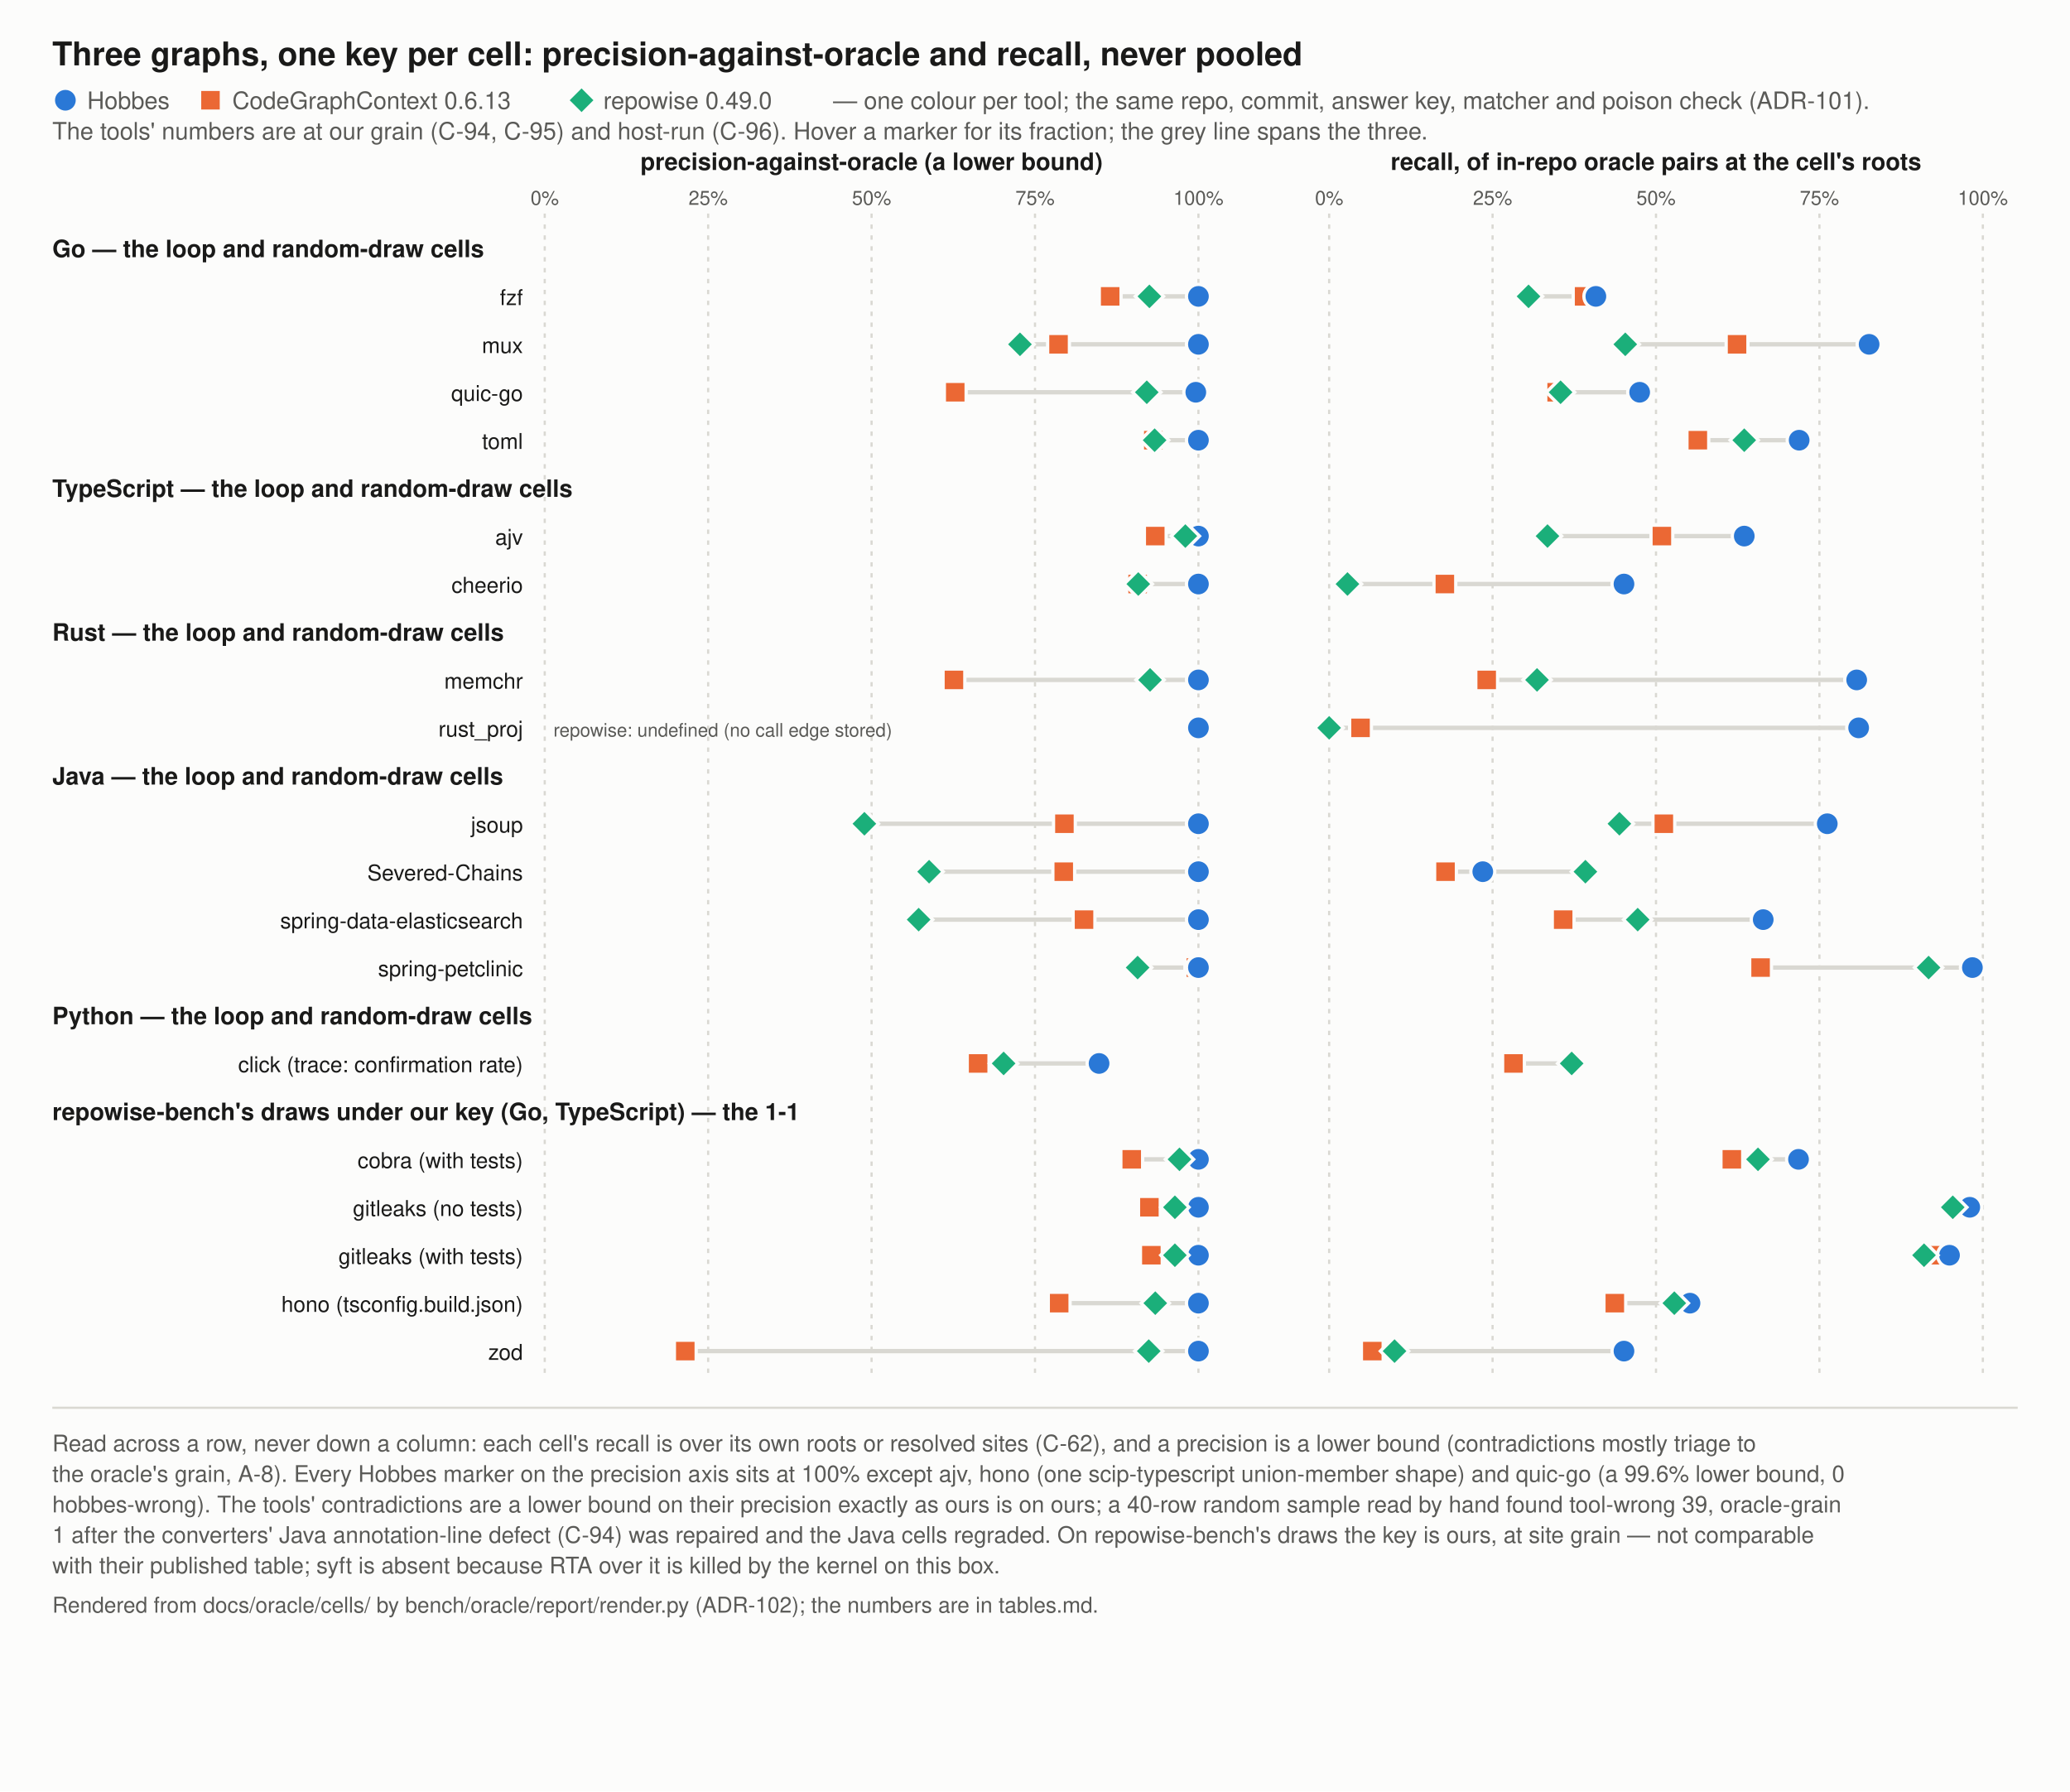
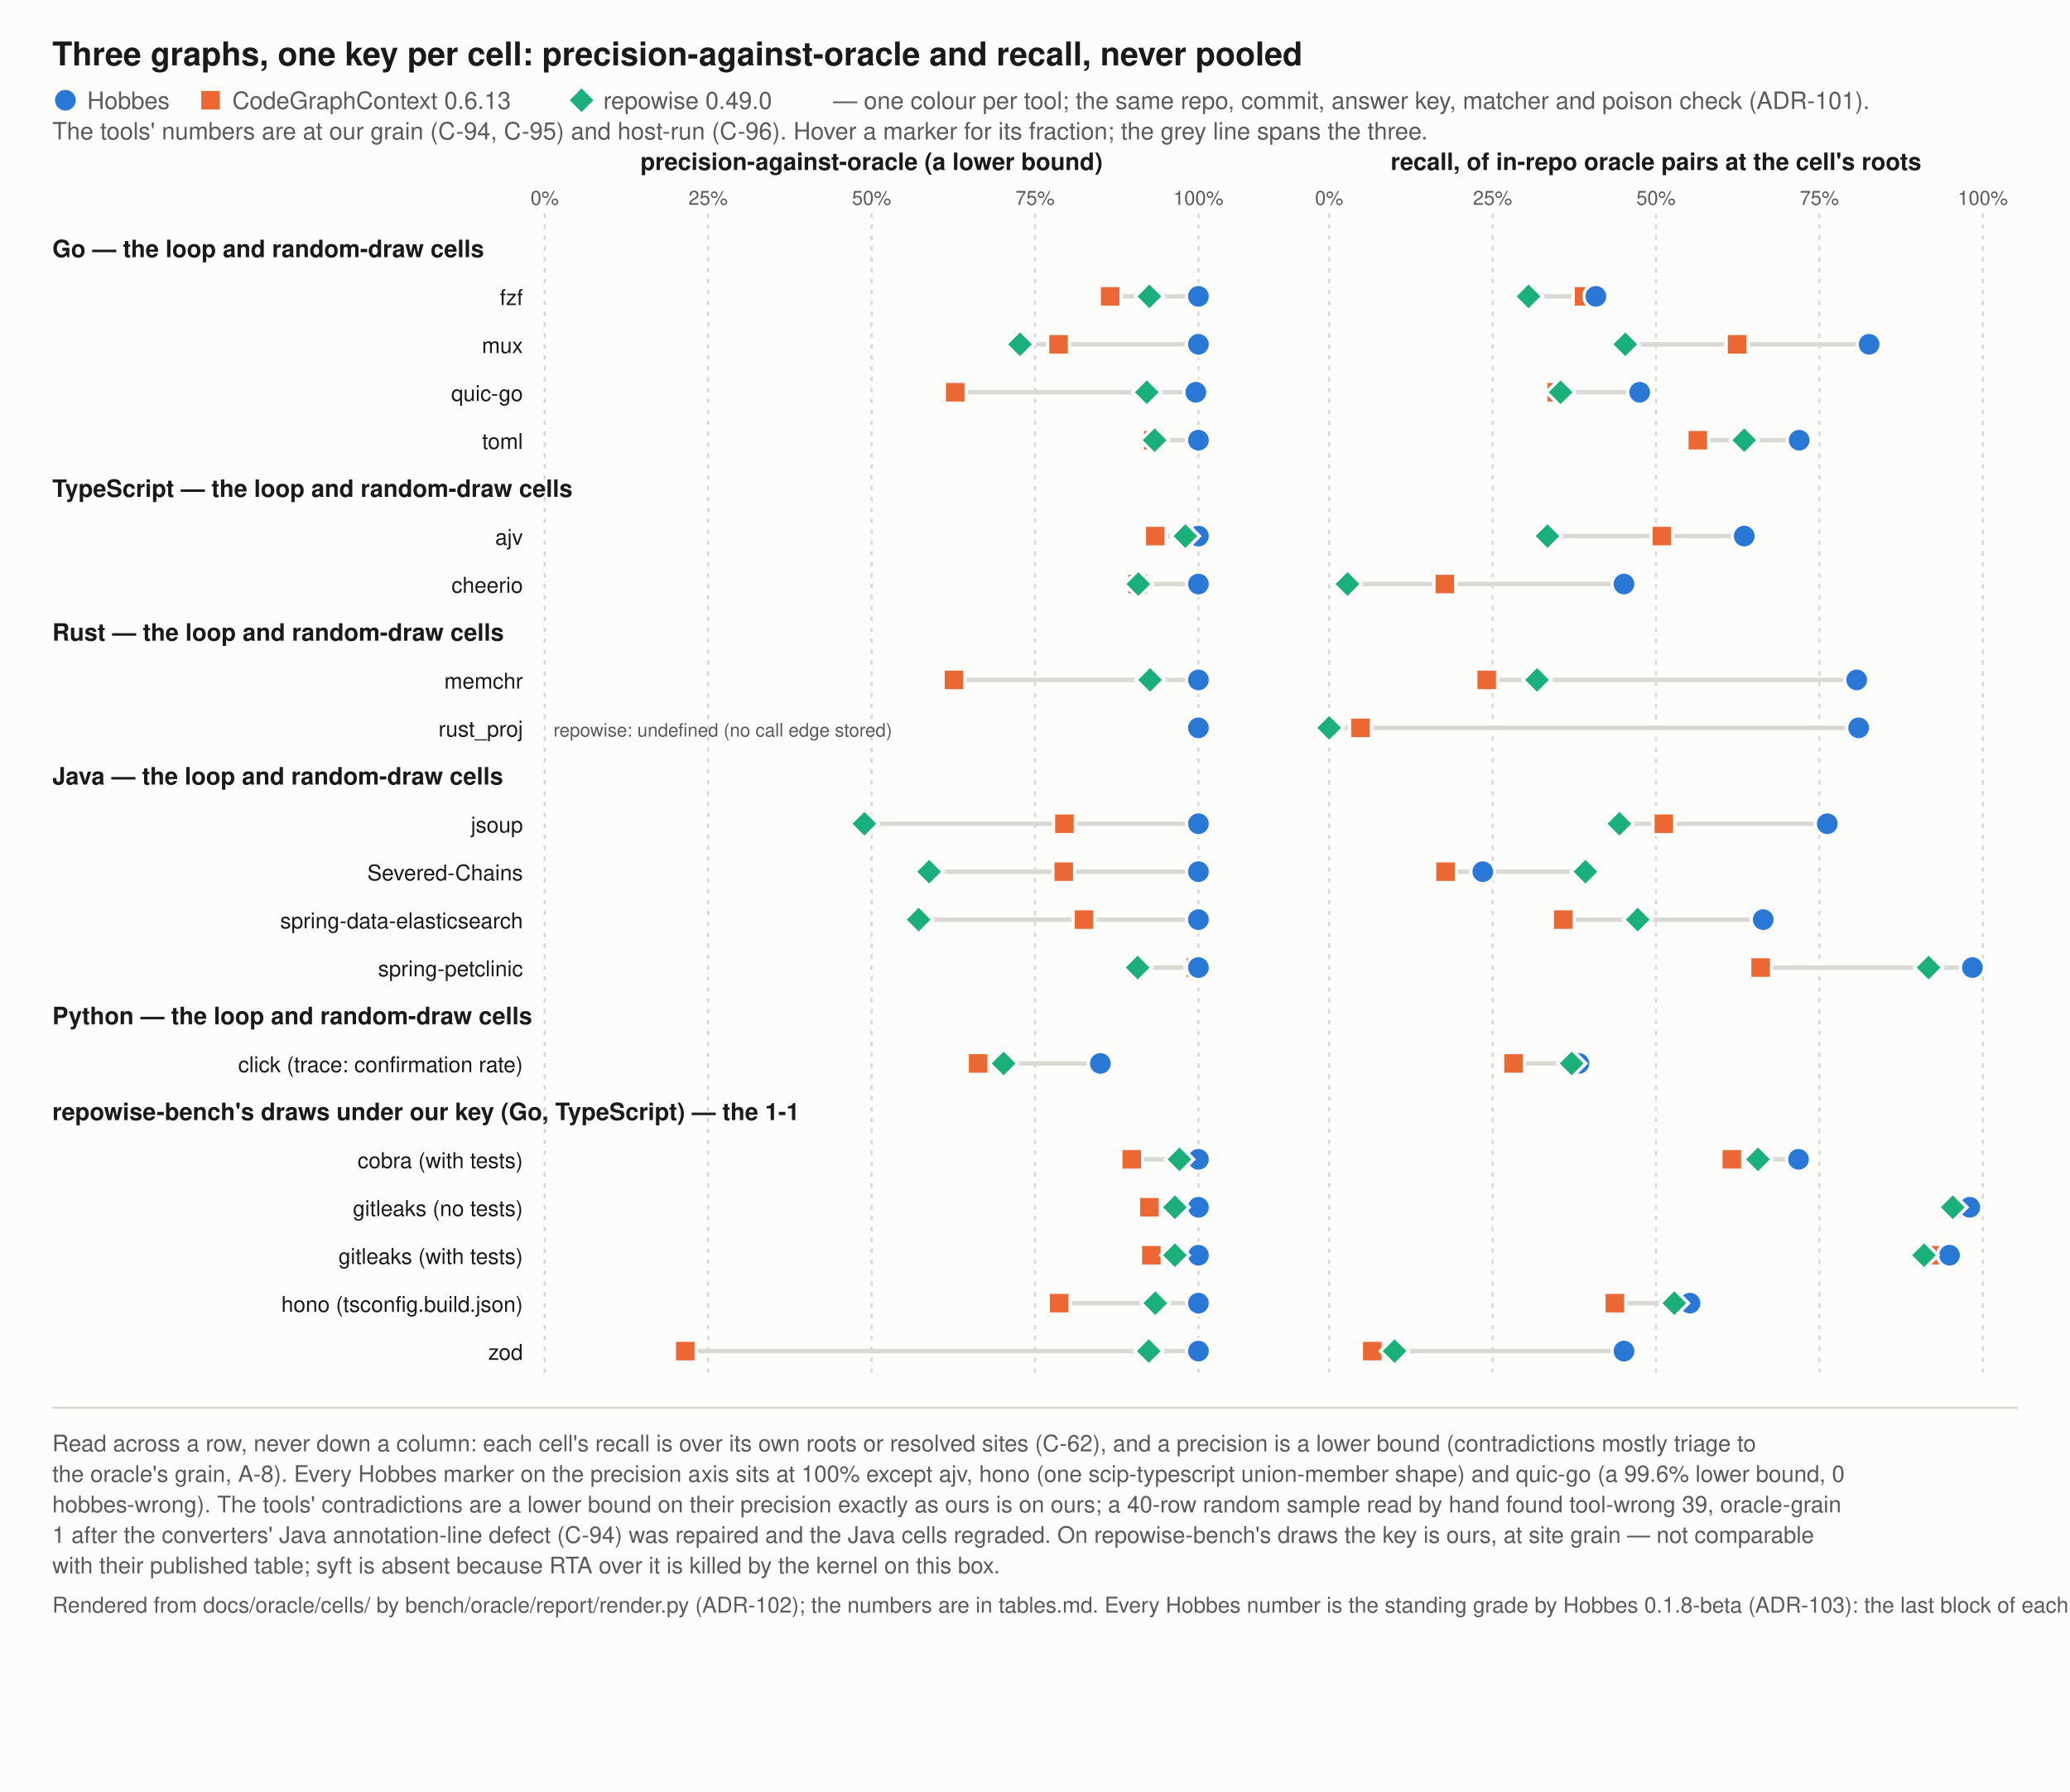
<svg xmlns="http://www.w3.org/2000/svg" width="950" height="822" viewBox="0 0 950 822" role="img" aria-label="Three graphs on one key per cell: precision-against-oracle and recall, Hobbes beside CodeGraphContext and repowise">
  <rect width="950" height="822" fill="#fcfcfb" />
  <text x="24" y="30" font-size="15" fill="#1a1a19" text-anchor="start" font-weight="bold" font-family="-apple-system, 'Segoe UI', Helvetica, Arial, sans-serif">Three graphs, one key per cell: precision-against-oracle and recall, never pooled</text>
  <g>
    <circle cx="30" cy="46" r="5.5" fill="#2a78d6" stroke="#fcfcfb" stroke-width="1.5" />
  </g>
  <text x="40" y="50" font-size="11" fill="#5a5a57" text-anchor="start" font-weight="normal" font-family="-apple-system, 'Segoe UI', Helvetica, Arial, sans-serif">Hobbes</text>
  <g>
    <rect x="91.6" y="41" width="10" height="10" fill="#eb6834" stroke="#fcfcfb" stroke-width="1.5" />
  </g>
  <text x="106.6" y="50" font-size="11" fill="#5a5a57" text-anchor="start" font-weight="normal" font-family="-apple-system, 'Segoe UI', Helvetica, Arial, sans-serif">CodeGraphContext 0.6.13</text>
  <g>
    <polygon points="266.9,39.5 273.4,46 266.9,52.5 260.4,46" fill="#1baf7a" stroke="#fcfcfb" stroke-width="1.5" />
  </g>
  <text x="276.9" y="50" font-size="11" fill="#5a5a57" text-anchor="start" font-weight="normal" font-family="-apple-system, 'Segoe UI', Helvetica, Arial, sans-serif">repowise 0.49.0</text>
  <text x="382.4" y="50" font-size="11" fill="#5a5a57" text-anchor="start" font-weight="normal" font-family="-apple-system, 'Segoe UI', Helvetica, Arial, sans-serif">— one colour per tool; the same repo, commit, answer key, matcher and poison check (ADR-101).</text>
  <text x="24" y="64" font-size="11" fill="#5a5a57" text-anchor="start" font-weight="normal" font-family="-apple-system, 'Segoe UI', Helvetica, Arial, sans-serif">The tools' numbers are at our grain (C-94, C-95) and host-run (C-96). Hover a marker for its fraction; the grey line spans the three.</text>
  <line x1="250.0" y1="98" x2="250.0" y2="632" stroke="#d9d8d2" stroke-dasharray="2 3" />
  <text x="250.0" y="94" font-size="9" fill="#5a5a57" text-anchor="middle" font-weight="normal" font-family="-apple-system, 'Segoe UI', Helvetica, Arial, sans-serif">0%</text>
  <line x1="325.0" y1="98" x2="325.0" y2="632" stroke="#d9d8d2" stroke-dasharray="2 3" />
  <text x="325.0" y="94" font-size="9" fill="#5a5a57" text-anchor="middle" font-weight="normal" font-family="-apple-system, 'Segoe UI', Helvetica, Arial, sans-serif">25%</text>
  <line x1="400.0" y1="98" x2="400.0" y2="632" stroke="#d9d8d2" stroke-dasharray="2 3" />
  <text x="400.0" y="94" font-size="9" fill="#5a5a57" text-anchor="middle" font-weight="normal" font-family="-apple-system, 'Segoe UI', Helvetica, Arial, sans-serif">50%</text>
  <line x1="475.0" y1="98" x2="475.0" y2="632" stroke="#d9d8d2" stroke-dasharray="2 3" />
  <text x="475.0" y="94" font-size="9" fill="#5a5a57" text-anchor="middle" font-weight="normal" font-family="-apple-system, 'Segoe UI', Helvetica, Arial, sans-serif">75%</text>
  <line x1="550.0" y1="98" x2="550.0" y2="632" stroke="#d9d8d2" stroke-dasharray="2 3" />
  <text x="550.0" y="94" font-size="9" fill="#5a5a57" text-anchor="middle" font-weight="normal" font-family="-apple-system, 'Segoe UI', Helvetica, Arial, sans-serif">100%</text>
  <text x="400.0" y="78" font-size="11" fill="#1a1a19" text-anchor="middle" font-weight="bold" font-family="-apple-system, 'Segoe UI', Helvetica, Arial, sans-serif">precision-against-oracle (a lower bound)</text>
  <line x1="610.0" y1="98" x2="610.0" y2="632" stroke="#d9d8d2" stroke-dasharray="2 3" />
  <text x="610.0" y="94" font-size="9" fill="#5a5a57" text-anchor="middle" font-weight="normal" font-family="-apple-system, 'Segoe UI', Helvetica, Arial, sans-serif">0%</text>
  <line x1="685.0" y1="98" x2="685.0" y2="632" stroke="#d9d8d2" stroke-dasharray="2 3" />
  <text x="685.0" y="94" font-size="9" fill="#5a5a57" text-anchor="middle" font-weight="normal" font-family="-apple-system, 'Segoe UI', Helvetica, Arial, sans-serif">25%</text>
  <line x1="760.0" y1="98" x2="760.0" y2="632" stroke="#d9d8d2" stroke-dasharray="2 3" />
  <text x="760.0" y="94" font-size="9" fill="#5a5a57" text-anchor="middle" font-weight="normal" font-family="-apple-system, 'Segoe UI', Helvetica, Arial, sans-serif">50%</text>
  <line x1="835.0" y1="98" x2="835.0" y2="632" stroke="#d9d8d2" stroke-dasharray="2 3" />
  <text x="835.0" y="94" font-size="9" fill="#5a5a57" text-anchor="middle" font-weight="normal" font-family="-apple-system, 'Segoe UI', Helvetica, Arial, sans-serif">75%</text>
  <line x1="910.0" y1="98" x2="910.0" y2="632" stroke="#d9d8d2" stroke-dasharray="2 3" />
  <text x="910.0" y="94" font-size="9" fill="#5a5a57" text-anchor="middle" font-weight="normal" font-family="-apple-system, 'Segoe UI', Helvetica, Arial, sans-serif">100%</text>
  <text x="760.0" y="78" font-size="11" fill="#1a1a19" text-anchor="middle" font-weight="bold" font-family="-apple-system, 'Segoe UI', Helvetica, Arial, sans-serif">recall, of in-repo oracle pairs at the cell's roots</text>
  <text x="24" y="118" font-size="11" fill="#1a1a19" text-anchor="start" font-weight="bold" font-family="-apple-system, 'Segoe UI', Helvetica, Arial, sans-serif">Go — the loop and random-draw cells</text>
  <text x="240" y="140" font-size="10" fill="#1a1a19" text-anchor="end" font-weight="normal" font-family="-apple-system, 'Segoe UI', Helvetica, Arial, sans-serif">fzf</text>
  <line x1="509.5" y1="136" x2="550.0" y2="136" stroke="#d9d8d2" stroke-width="2" />
  <g>
    <rect x="504.5" y="131" width="10" height="10" fill="#eb6834" stroke="#fcfcfb" stroke-width="1.5" />
  </g>
  <g>
    <circle cx="550.0" cy="136" r="5.5" fill="#2a78d6" stroke="#fcfcfb" stroke-width="1.5" />
  </g>
  <g>
    <polygon points="527.5,129.5 534.0,136 527.5,142.5 521.0,136" fill="#1baf7a" stroke="#fcfcfb" stroke-width="1.5" />
  </g>
  <line x1="701.5" y1="136" x2="732.4" y2="136" stroke="#d9d8d2" stroke-width="2" />
  <g>
    <rect x="722.0" y="131" width="10" height="10" fill="#eb6834" stroke="#fcfcfb" stroke-width="1.5" />
  </g>
  <g>
    <circle cx="732.4" cy="136" r="5.5" fill="#2a78d6" stroke="#fcfcfb" stroke-width="1.5" />
  </g>
  <g>
    <polygon points="701.5,129.5 708.0,136 701.5,142.5 695.0,136" fill="#1baf7a" stroke="#fcfcfb" stroke-width="1.5" />
  </g>
  <text x="240" y="162" font-size="10" fill="#1a1a19" text-anchor="end" font-weight="normal" font-family="-apple-system, 'Segoe UI', Helvetica, Arial, sans-serif">mux</text>
  <line x1="468.1" y1="158" x2="550.0" y2="158" stroke="#d9d8d2" stroke-width="2" />
  <g>
    <rect x="480.8" y="153" width="10" height="10" fill="#eb6834" stroke="#fcfcfb" stroke-width="1.5" />
  </g>
  <g>
    <circle cx="550.0" cy="158" r="5.5" fill="#2a78d6" stroke="#fcfcfb" stroke-width="1.5" />
  </g>
  <g>
    <polygon points="468.1,151.5 474.6,158 468.1,164.5 461.6,158" fill="#1baf7a" stroke="#fcfcfb" stroke-width="1.5" />
  </g>
  <line x1="745.9" y1="158" x2="857.8" y2="158" stroke="#d9d8d2" stroke-width="2" />
  <g>
    <rect x="792.2" y="153" width="10" height="10" fill="#eb6834" stroke="#fcfcfb" stroke-width="1.5" />
  </g>
  <g>
    <circle cx="857.8" cy="158" r="5.5" fill="#2a78d6" stroke="#fcfcfb" stroke-width="1.5" />
  </g>
  <g>
    <polygon points="745.9,151.5 752.4,158 745.9,164.5 739.4,158" fill="#1baf7a" stroke="#fcfcfb" stroke-width="1.5" />
  </g>
  <text x="240" y="184" font-size="10" fill="#1a1a19" text-anchor="end" font-weight="normal" font-family="-apple-system, 'Segoe UI', Helvetica, Arial, sans-serif">quic-go</text>
  <line x1="438.4" y1="180" x2="548.8" y2="180" stroke="#d9d8d2" stroke-width="2" />
  <g>
    <rect x="433.4" y="175" width="10" height="10" fill="#eb6834" stroke="#fcfcfb" stroke-width="1.5" />
  </g>
  <g>
    <circle cx="548.8" cy="180" r="5.5" fill="#2a78d6" stroke="#fcfcfb" stroke-width="1.5" />
  </g>
  <g>
    <polygon points="526.3,173.5 532.8,180 526.3,186.5 519.8,180" fill="#1baf7a" stroke="#fcfcfb" stroke-width="1.5" />
  </g>
  <line x1="714.4" y1="180" x2="752.5" y2="180" stroke="#d9d8d2" stroke-width="2" />
  <g>
    <rect x="709.4" y="175" width="10" height="10" fill="#eb6834" stroke="#fcfcfb" stroke-width="1.5" />
  </g>
  <g>
    <circle cx="752.5" cy="180" r="5.5" fill="#2a78d6" stroke="#fcfcfb" stroke-width="1.5" />
  </g>
  <g>
    <polygon points="716.2,173.5 722.7,180 716.2,186.5 709.7,180" fill="#1baf7a" stroke="#fcfcfb" stroke-width="1.5" />
  </g>
  <text x="240" y="206" font-size="10" fill="#1a1a19" text-anchor="end" font-weight="normal" font-family="-apple-system, 'Segoe UI', Helvetica, Arial, sans-serif">toml</text>
  <line x1="529.3" y1="202" x2="550.0" y2="202" stroke="#d9d8d2" stroke-width="2" />
  <g>
    <rect x="524.3" y="197" width="10" height="10" fill="#eb6834" stroke="#fcfcfb" stroke-width="1.5" />
  </g>
  <g>
    <polygon points="529.9,195.5 536.4,202 529.9,208.5 523.4,202" fill="#1baf7a" stroke="#fcfcfb" stroke-width="1.5" />
  </g>
  <g>
    <circle cx="550.0" cy="202" r="5.5" fill="#2a78d6" stroke="#fcfcfb" stroke-width="1.5" />
  </g>
  <line x1="779.2" y1="202" x2="825.7" y2="202" stroke="#d9d8d2" stroke-width="2" />
  <g>
    <rect x="774.2" y="197" width="10" height="10" fill="#eb6834" stroke="#fcfcfb" stroke-width="1.5" />
  </g>
  <g>
    <polygon points="800.5,195.5 807.0,202 800.5,208.5 794.0,202" fill="#1baf7a" stroke="#fcfcfb" stroke-width="1.5" />
  </g>
  <g>
    <circle cx="825.7" cy="202" r="5.5" fill="#2a78d6" stroke="#fcfcfb" stroke-width="1.5" />
  </g>
  <text x="24" y="228" font-size="11" fill="#1a1a19" text-anchor="start" font-weight="bold" font-family="-apple-system, 'Segoe UI', Helvetica, Arial, sans-serif">TypeScript — the loop and random-draw cells</text>
  <text x="240" y="250" font-size="10" fill="#1a1a19" text-anchor="end" font-weight="normal" font-family="-apple-system, 'Segoe UI', Helvetica, Arial, sans-serif">ajv</text>
  <line x1="530.2" y1="246" x2="550.0" y2="246" stroke="#d9d8d2" stroke-width="2" />
  <g>
    <circle cx="550.0" cy="246" r="5.5" fill="#2a78d6" stroke="#fcfcfb" stroke-width="1.5" />
  </g>
  <g>
    <rect x="525.2" y="241" width="10" height="10" fill="#eb6834" stroke="#fcfcfb" stroke-width="1.5" />
  </g>
  <g>
    <polygon points="544.0,239.5 550.5,246 544.0,252.5 537.5,246" fill="#1baf7a" stroke="#fcfcfb" stroke-width="1.5" />
  </g>
  <line x1="710.2" y1="246" x2="800.5" y2="246" stroke="#d9d8d2" stroke-width="2" />
  <g>
    <circle cx="800.5" cy="246" r="5.5" fill="#2a78d6" stroke="#fcfcfb" stroke-width="1.5" />
  </g>
  <g>
    <rect x="757.7" y="241" width="10" height="10" fill="#eb6834" stroke="#fcfcfb" stroke-width="1.5" />
  </g>
  <g>
    <polygon points="710.2,239.5 716.7,246 710.2,252.5 703.7,246" fill="#1baf7a" stroke="#fcfcfb" stroke-width="1.5" />
  </g>
  <text x="240" y="272" font-size="10" fill="#1a1a19" text-anchor="end" font-weight="normal" font-family="-apple-system, 'Segoe UI', Helvetica, Arial, sans-serif">cheerio</text>
  <line x1="522.1" y1="268" x2="550.0" y2="268" stroke="#d9d8d2" stroke-width="2" />
  <g>
    <circle cx="550.0" cy="268" r="5.5" fill="#2a78d6" stroke="#fcfcfb" stroke-width="1.5" />
  </g>
  <g>
    <rect x="517.1" y="263" width="10" height="10" fill="#eb6834" stroke="#fcfcfb" stroke-width="1.5" />
  </g>
  <g>
    <polygon points="522.4,261.5 528.9,268 522.4,274.5 515.9,268" fill="#1baf7a" stroke="#fcfcfb" stroke-width="1.5" />
  </g>
  <line x1="618.4" y1="268" x2="745.3" y2="268" stroke="#d9d8d2" stroke-width="2" />
  <g>
    <circle cx="745.3" cy="268" r="5.5" fill="#2a78d6" stroke="#fcfcfb" stroke-width="1.5" />
  </g>
  <g>
    <rect x="658.1" y="263" width="10" height="10" fill="#eb6834" stroke="#fcfcfb" stroke-width="1.5" />
  </g>
  <g>
    <polygon points="618.4,261.5 624.9,268 618.4,274.5 611.9,268" fill="#1baf7a" stroke="#fcfcfb" stroke-width="1.5" />
  </g>
  <text x="24" y="294" font-size="11" fill="#1a1a19" text-anchor="start" font-weight="bold" font-family="-apple-system, 'Segoe UI', Helvetica, Arial, sans-serif">Rust — the loop and random-draw cells</text>
  <text x="240" y="316" font-size="10" fill="#1a1a19" text-anchor="end" font-weight="normal" font-family="-apple-system, 'Segoe UI', Helvetica, Arial, sans-serif">memchr</text>
  <line x1="437.8" y1="312" x2="550.0" y2="312" stroke="#d9d8d2" stroke-width="2" />
  <g>
    <rect x="432.8" y="307" width="10" height="10" fill="#eb6834" stroke="#fcfcfb" stroke-width="1.5" />
  </g>
  <g>
    <circle cx="550.0" cy="312" r="5.5" fill="#2a78d6" stroke="#fcfcfb" stroke-width="1.5" />
  </g>
  <g>
    <polygon points="527.8,305.5 534.3,312 527.8,318.5 521.3,312" fill="#1baf7a" stroke="#fcfcfb" stroke-width="1.5" />
  </g>
  <line x1="682.3" y1="312" x2="852.1" y2="312" stroke="#d9d8d2" stroke-width="2" />
  <g>
    <rect x="677.3" y="307" width="10" height="10" fill="#eb6834" stroke="#fcfcfb" stroke-width="1.5" />
  </g>
  <g>
    <circle cx="852.1" cy="312" r="5.5" fill="#2a78d6" stroke="#fcfcfb" stroke-width="1.5" />
  </g>
  <g>
    <polygon points="705.4,305.5 711.9,312 705.4,318.5 698.9,312" fill="#1baf7a" stroke="#fcfcfb" stroke-width="1.5" />
  </g>
  <text x="240" y="338" font-size="10" fill="#1a1a19" text-anchor="end" font-weight="normal" font-family="-apple-system, 'Segoe UI', Helvetica, Arial, sans-serif">rust_proj</text>
  <line x1="550.0" y1="334" x2="550.0" y2="334" stroke="#d9d8d2" stroke-width="2" />
  <g>
    <rect x="545.0" y="329" width="10" height="10" fill="#eb6834" stroke="#fcfcfb" stroke-width="1.5" />
  </g>
  <g>
    <circle cx="550.0" cy="334" r="5.5" fill="#2a78d6" stroke="#fcfcfb" stroke-width="1.5" />
  </g>
  <text x="254" y="338" font-size="8.5" fill="#5a5a57" text-anchor="start" font-weight="normal" font-family="-apple-system, 'Segoe UI', Helvetica, Arial, sans-serif">repowise: undefined (no call edge stored)</text>
  <line x1="610.0" y1="334" x2="853.0" y2="334" stroke="#d9d8d2" stroke-width="2" />
  <g>
    <rect x="619.4" y="329" width="10" height="10" fill="#eb6834" stroke="#fcfcfb" stroke-width="1.5" />
  </g>
  <g>
    <polygon points="610.0,327.5 616.5,334 610.0,340.5 603.5,334" fill="#1baf7a" stroke="#fcfcfb" stroke-width="1.5" />
  </g>
  <g>
    <circle cx="853.0" cy="334" r="5.5" fill="#2a78d6" stroke="#fcfcfb" stroke-width="1.5" />
  </g>
  <text x="24" y="360" font-size="11" fill="#1a1a19" text-anchor="start" font-weight="bold" font-family="-apple-system, 'Segoe UI', Helvetica, Arial, sans-serif">Java — the loop and random-draw cells</text>
  <text x="240" y="382" font-size="10" fill="#1a1a19" text-anchor="end" font-weight="normal" font-family="-apple-system, 'Segoe UI', Helvetica, Arial, sans-serif">jsoup</text>
  <line x1="396.7" y1="378" x2="550.0" y2="378" stroke="#d9d8d2" stroke-width="2" />
  <g>
    <rect x="483.5" y="373" width="10" height="10" fill="#eb6834" stroke="#fcfcfb" stroke-width="1.5" />
  </g>
  <g>
    <circle cx="550.0" cy="378" r="5.5" fill="#2a78d6" stroke="#fcfcfb" stroke-width="1.5" />
  </g>
  <g>
    <polygon points="396.7,371.5 403.2,378 396.7,384.5 390.2,378" fill="#1baf7a" stroke="#fcfcfb" stroke-width="1.5" />
  </g>
  <line x1="743.2" y1="378" x2="838.6" y2="378" stroke="#d9d8d2" stroke-width="2" />
  <g>
    <rect x="758.6" y="373" width="10" height="10" fill="#eb6834" stroke="#fcfcfb" stroke-width="1.5" />
  </g>
  <g>
    <circle cx="838.6" cy="378" r="5.5" fill="#2a78d6" stroke="#fcfcfb" stroke-width="1.5" />
  </g>
  <g>
    <polygon points="743.2,371.5 749.7,378 743.2,384.5 736.7,378" fill="#1baf7a" stroke="#fcfcfb" stroke-width="1.5" />
  </g>
  <text x="240" y="404" font-size="10" fill="#1a1a19" text-anchor="end" font-weight="normal" font-family="-apple-system, 'Segoe UI', Helvetica, Arial, sans-serif">Severed-Chains</text>
  <line x1="426.4" y1="400" x2="550.0" y2="400" stroke="#d9d8d2" stroke-width="2" />
  <g>
    <rect x="483.2" y="395" width="10" height="10" fill="#eb6834" stroke="#fcfcfb" stroke-width="1.5" />
  </g>
  <g>
    <polygon points="426.4,393.5 432.9,400 426.4,406.5 419.9,400" fill="#1baf7a" stroke="#fcfcfb" stroke-width="1.5" />
  </g>
  <g>
    <circle cx="550.0" cy="400" r="5.5" fill="#2a78d6" stroke="#fcfcfb" stroke-width="1.5" />
  </g>
  <line x1="663.4" y1="400" x2="727.6" y2="400" stroke="#d9d8d2" stroke-width="2" />
  <g>
    <rect x="658.4" y="395" width="10" height="10" fill="#eb6834" stroke="#fcfcfb" stroke-width="1.5" />
  </g>
  <g>
    <polygon points="727.6,393.5 734.1,400 727.6,406.5 721.1,400" fill="#1baf7a" stroke="#fcfcfb" stroke-width="1.5" />
  </g>
  <g>
    <circle cx="680.5" cy="400" r="5.5" fill="#2a78d6" stroke="#fcfcfb" stroke-width="1.5" />
  </g>
  <text x="240" y="426" font-size="10" fill="#1a1a19" text-anchor="end" font-weight="normal" font-family="-apple-system, 'Segoe UI', Helvetica, Arial, sans-serif">spring-data-elasticsearch</text>
  <line x1="421.6" y1="422" x2="550.0" y2="422" stroke="#d9d8d2" stroke-width="2" />
  <g>
    <rect x="492.5" y="417" width="10" height="10" fill="#eb6834" stroke="#fcfcfb" stroke-width="1.5" />
  </g>
  <g>
    <polygon points="421.6,415.5 428.1,422 421.6,428.5 415.1,422" fill="#1baf7a" stroke="#fcfcfb" stroke-width="1.5" />
  </g>
  <g>
    <circle cx="550.0" cy="422" r="5.5" fill="#2a78d6" stroke="#fcfcfb" stroke-width="1.5" />
  </g>
  <line x1="717.4" y1="422" x2="809.2" y2="422" stroke="#d9d8d2" stroke-width="2" />
  <g>
    <rect x="712.4" y="417" width="10" height="10" fill="#eb6834" stroke="#fcfcfb" stroke-width="1.5" />
  </g>
  <g>
    <polygon points="751.6,415.5 758.1,422 751.6,428.5 745.1,422" fill="#1baf7a" stroke="#fcfcfb" stroke-width="1.5" />
  </g>
  <g>
    <circle cx="809.2" cy="422" r="5.5" fill="#2a78d6" stroke="#fcfcfb" stroke-width="1.5" />
  </g>
  <text x="240" y="448" font-size="10" fill="#1a1a19" text-anchor="end" font-weight="normal" font-family="-apple-system, 'Segoe UI', Helvetica, Arial, sans-serif">spring-petclinic</text>
  <line x1="522.1" y1="444" x2="550.0" y2="444" stroke="#d9d8d2" stroke-width="2" />
  <g>
    <rect x="543.8" y="439" width="10" height="10" fill="#eb6834" stroke="#fcfcfb" stroke-width="1.5" />
  </g>
  <g>
    <circle cx="550.0" cy="444" r="5.5" fill="#2a78d6" stroke="#fcfcfb" stroke-width="1.5" />
  </g>
  <g>
    <polygon points="522.1,437.5 528.6,444 522.1,450.5 515.6,444" fill="#1baf7a" stroke="#fcfcfb" stroke-width="1.5" />
  </g>
  <line x1="808.0" y1="444" x2="905.2" y2="444" stroke="#d9d8d2" stroke-width="2" />
  <g>
    <rect x="803.0" y="439" width="10" height="10" fill="#eb6834" stroke="#fcfcfb" stroke-width="1.5" />
  </g>
  <g>
    <circle cx="905.2" cy="444" r="5.5" fill="#2a78d6" stroke="#fcfcfb" stroke-width="1.5" />
  </g>
  <g>
    <polygon points="885.1,437.5 891.6,444 885.1,450.5 878.6,444" fill="#1baf7a" stroke="#fcfcfb" stroke-width="1.5" />
  </g>
  <text x="24" y="470" font-size="11" fill="#1a1a19" text-anchor="start" font-weight="bold" font-family="-apple-system, 'Segoe UI', Helvetica, Arial, sans-serif">Python — the loop and random-draw cells</text>
  <text x="240" y="492" font-size="10" fill="#1a1a19" text-anchor="end" font-weight="normal" font-family="-apple-system, 'Segoe UI', Helvetica, Arial, sans-serif">click (trace: confirmation rate)</text>
-   <line x1="448.9" y1="488" x2="504.4" y2="488" stroke="#d9d8d2" stroke-width="2" />
-   <g>
-     <circle cx="504.4" cy="488" r="5.5" fill="#2a78d6" stroke="#fcfcfb" stroke-width="1.5" />
+   <line x1="448.9" y1="488" x2="505.0" y2="488" stroke="#d9d8d2" stroke-width="2" />
+   <g>
+     <circle cx="505.0" cy="488" r="5.5" fill="#2a78d6" stroke="#fcfcfb" stroke-width="1.5" />
  </g>
  <g>
    <rect x="443.9" y="483" width="10" height="10" fill="#eb6834" stroke="#fcfcfb" stroke-width="1.5" />
  </g>
  <g>
    <polygon points="460.6,481.5 467.1,488 460.6,494.5 454.1,488" fill="#1baf7a" stroke="#fcfcfb" stroke-width="1.5" />
  </g>
-   <line x1="694.6" y1="488" x2="721.3" y2="488" stroke="#d9d8d2" stroke-width="2" />
-   <g>
-     <circle cx="721.0" cy="488" r="5.5" fill="#2a78d6" stroke="#fcfcfb" stroke-width="1.5" />
+   <line x1="694.6" y1="488" x2="724.6" y2="488" stroke="#d9d8d2" stroke-width="2" />
+   <g>
+     <circle cx="724.6" cy="488" r="5.5" fill="#2a78d6" stroke="#fcfcfb" stroke-width="1.5" />
  </g>
  <g>
    <rect x="689.6" y="483" width="10" height="10" fill="#eb6834" stroke="#fcfcfb" stroke-width="1.5" />
  </g>
  <g>
    <polygon points="721.3,481.5 727.8,488 721.3,494.5 714.8,488" fill="#1baf7a" stroke="#fcfcfb" stroke-width="1.5" />
  </g>
  <text x="24" y="514" font-size="11" fill="#1a1a19" text-anchor="start" font-weight="bold" font-family="-apple-system, 'Segoe UI', Helvetica, Arial, sans-serif">repowise-bench's draws under our key (Go, TypeScript) — the 1-1</text>
  <text x="240" y="536" font-size="10" fill="#1a1a19" text-anchor="end" font-weight="normal" font-family="-apple-system, 'Segoe UI', Helvetica, Arial, sans-serif">cobra (with tests)</text>
  <line x1="519.4" y1="532" x2="550.0" y2="532" stroke="#d9d8d2" stroke-width="2" />
  <g>
    <circle cx="550.0" cy="532" r="5.5" fill="#2a78d6" stroke="#fcfcfb" stroke-width="1.5" />
  </g>
  <g>
    <rect x="514.4" y="527" width="10" height="10" fill="#eb6834" stroke="#fcfcfb" stroke-width="1.5" />
  </g>
  <g>
    <polygon points="541.3,525.5 547.8,532 541.3,538.5 534.8,532" fill="#1baf7a" stroke="#fcfcfb" stroke-width="1.5" />
  </g>
  <line x1="794.8" y1="532" x2="825.4" y2="532" stroke="#d9d8d2" stroke-width="2" />
  <g>
    <circle cx="825.4" cy="532" r="5.5" fill="#2a78d6" stroke="#fcfcfb" stroke-width="1.5" />
  </g>
  <g>
    <rect x="789.8" y="527" width="10" height="10" fill="#eb6834" stroke="#fcfcfb" stroke-width="1.5" />
  </g>
  <g>
    <polygon points="806.8,525.5 813.3,532 806.8,538.5 800.3,532" fill="#1baf7a" stroke="#fcfcfb" stroke-width="1.5" />
  </g>
  <text x="240" y="558" font-size="10" fill="#1a1a19" text-anchor="end" font-weight="normal" font-family="-apple-system, 'Segoe UI', Helvetica, Arial, sans-serif">gitleaks (no tests)</text>
  <line x1="527.5" y1="554" x2="550.0" y2="554" stroke="#d9d8d2" stroke-width="2" />
  <g>
    <rect x="522.5" y="549" width="10" height="10" fill="#eb6834" stroke="#fcfcfb" stroke-width="1.5" />
  </g>
  <g>
    <circle cx="550.0" cy="554" r="5.5" fill="#2a78d6" stroke="#fcfcfb" stroke-width="1.5" />
  </g>
  <g>
    <polygon points="539.2,547.5 545.7,554 539.2,560.5 532.7,554" fill="#1baf7a" stroke="#fcfcfb" stroke-width="1.5" />
  </g>
  <line x1="896.2" y1="554" x2="904.0" y2="554" stroke="#d9d8d2" stroke-width="2" />
  <g>
    <rect x="895.4" y="549" width="10" height="10" fill="#eb6834" stroke="#fcfcfb" stroke-width="1.5" />
  </g>
  <g>
    <circle cx="904.0" cy="554" r="5.5" fill="#2a78d6" stroke="#fcfcfb" stroke-width="1.5" />
  </g>
  <g>
    <polygon points="896.2,547.5 902.7,554 896.2,560.5 889.7,554" fill="#1baf7a" stroke="#fcfcfb" stroke-width="1.5" />
  </g>
  <text x="240" y="580" font-size="10" fill="#1a1a19" text-anchor="end" font-weight="normal" font-family="-apple-system, 'Segoe UI', Helvetica, Arial, sans-serif">gitleaks (with tests)</text>
  <line x1="528.4" y1="576" x2="550.0" y2="576" stroke="#d9d8d2" stroke-width="2" />
  <g>
    <rect x="523.4" y="571" width="10" height="10" fill="#eb6834" stroke="#fcfcfb" stroke-width="1.5" />
  </g>
  <g>
    <circle cx="550.0" cy="576" r="5.5" fill="#2a78d6" stroke="#fcfcfb" stroke-width="1.5" />
  </g>
  <g>
    <polygon points="539.2,569.5 545.7,576 539.2,582.5 532.7,576" fill="#1baf7a" stroke="#fcfcfb" stroke-width="1.5" />
  </g>
  <line x1="883.0" y1="576" x2="894.7" y2="576" stroke="#d9d8d2" stroke-width="2" />
  <g>
    <rect x="883.1" y="571" width="10" height="10" fill="#eb6834" stroke="#fcfcfb" stroke-width="1.5" />
  </g>
  <g>
    <circle cx="894.7" cy="576" r="5.5" fill="#2a78d6" stroke="#fcfcfb" stroke-width="1.5" />
  </g>
  <g>
    <polygon points="883.0,569.5 889.5,576 883.0,582.5 876.5,576" fill="#1baf7a" stroke="#fcfcfb" stroke-width="1.5" />
  </g>
  <text x="240" y="602" font-size="10" fill="#1a1a19" text-anchor="end" font-weight="normal" font-family="-apple-system, 'Segoe UI', Helvetica, Arial, sans-serif">hono (tsconfig.build.json)</text>
  <line x1="486.1" y1="598" x2="550.0" y2="598" stroke="#d9d8d2" stroke-width="2" />
  <g>
    <rect x="481.1" y="593" width="10" height="10" fill="#eb6834" stroke="#fcfcfb" stroke-width="1.5" />
  </g>
  <g>
    <circle cx="550.0" cy="598" r="5.5" fill="#2a78d6" stroke="#fcfcfb" stroke-width="1.5" />
  </g>
  <g>
    <polygon points="530.2,591.5 536.7,598 530.2,604.5 523.7,598" fill="#1baf7a" stroke="#fcfcfb" stroke-width="1.5" />
  </g>
  <line x1="741.1" y1="598" x2="775.6" y2="598" stroke="#d9d8d2" stroke-width="2" />
  <g>
    <rect x="736.1" y="593" width="10" height="10" fill="#eb6834" stroke="#fcfcfb" stroke-width="1.5" />
  </g>
  <g>
    <circle cx="775.6" cy="598" r="5.5" fill="#2a78d6" stroke="#fcfcfb" stroke-width="1.5" />
  </g>
  <g>
    <polygon points="768.4,591.5 774.9,598 768.4,604.5 761.9,598" fill="#1baf7a" stroke="#fcfcfb" stroke-width="1.5" />
  </g>
  <text x="240" y="624" font-size="10" fill="#1a1a19" text-anchor="end" font-weight="normal" font-family="-apple-system, 'Segoe UI', Helvetica, Arial, sans-serif">zod</text>
  <line x1="314.5" y1="620" x2="550.0" y2="620" stroke="#d9d8d2" stroke-width="2" />
  <g>
    <rect x="309.5" y="615" width="10" height="10" fill="#eb6834" stroke="#fcfcfb" stroke-width="1.5" />
  </g>
  <g>
    <polygon points="527.2,613.5 533.7,620 527.2,626.5 520.7,620" fill="#1baf7a" stroke="#fcfcfb" stroke-width="1.5" />
  </g>
  <g>
    <circle cx="550.0" cy="620" r="5.5" fill="#2a78d6" stroke="#fcfcfb" stroke-width="1.5" />
  </g>
  <line x1="629.8" y1="620" x2="745.3" y2="620" stroke="#d9d8d2" stroke-width="2" />
  <g>
    <rect x="624.8" y="615" width="10" height="10" fill="#eb6834" stroke="#fcfcfb" stroke-width="1.5" />
  </g>
  <g>
    <polygon points="640.0,613.5 646.5,620 640.0,626.5 633.5,620" fill="#1baf7a" stroke="#fcfcfb" stroke-width="1.5" />
  </g>
  <g>
    <circle cx="745.3" cy="620" r="5.5" fill="#2a78d6" stroke="#fcfcfb" stroke-width="1.5" />
  </g>
  <line x1="24" y1="646" x2="926" y2="646" stroke="#d9d8d2" />
  <text x="24" y="666" font-size="10.5" fill="#5a5a57" text-anchor="start" font-weight="normal" font-family="-apple-system, 'Segoe UI', Helvetica, Arial, sans-serif">Read across a row, never down a column: each cell's recall is over its own roots or resolved sites (C-62), and a precision is a lower bound (contradictions mostly triage to</text>
  <text x="24" y="680" font-size="10.5" fill="#5a5a57" text-anchor="start" font-weight="normal" font-family="-apple-system, 'Segoe UI', Helvetica, Arial, sans-serif">the oracle's grain, A-8). Every Hobbes marker on the precision axis sits at 100% except ajv, hono (one scip-typescript union-member shape) and quic-go (a 99.6% lower bound, 0</text>
  <text x="24" y="694" font-size="10.5" fill="#5a5a57" text-anchor="start" font-weight="normal" font-family="-apple-system, 'Segoe UI', Helvetica, Arial, sans-serif">hobbes-wrong). The tools' contradictions are a lower bound on their precision exactly as ours is on ours; a 40-row random sample read by hand found tool-wrong 39, oracle-grain</text>
  <text x="24" y="708" font-size="10.5" fill="#5a5a57" text-anchor="start" font-weight="normal" font-family="-apple-system, 'Segoe UI', Helvetica, Arial, sans-serif">1 after the converters' Java annotation-line defect (C-94) was repaired and the Java cells regraded. On repowise-bench's draws the key is ours, at site grain — not comparable</text>
  <text x="24" y="722" font-size="10.5" fill="#5a5a57" text-anchor="start" font-weight="normal" font-family="-apple-system, 'Segoe UI', Helvetica, Arial, sans-serif">with their published table; syft is absent because RTA over it is killed by the kernel on this box.</text>
-   <text x="24" y="740" font-size="10" fill="#5a5a57" text-anchor="start" font-weight="normal" font-family="-apple-system, 'Segoe UI', Helvetica, Arial, sans-serif">Rendered from docs/oracle/cells/ by bench/oracle/report/render.py (ADR-102); the numbers are in tables.md.</text>
+   <text x="24" y="740" font-size="10" fill="#5a5a57" text-anchor="start" font-weight="normal" font-family="-apple-system, 'Segoe UI', Helvetica, Arial, sans-serif">Rendered from docs/oracle/cells/ by bench/oracle/report/render.py (ADR-102); the numbers are in tables.md. Every Hobbes number is the standing grade by Hobbes 0.1.8-beta (ADR-103): the last block of each record, regraded on one build against the same keys.</text>
</svg>
